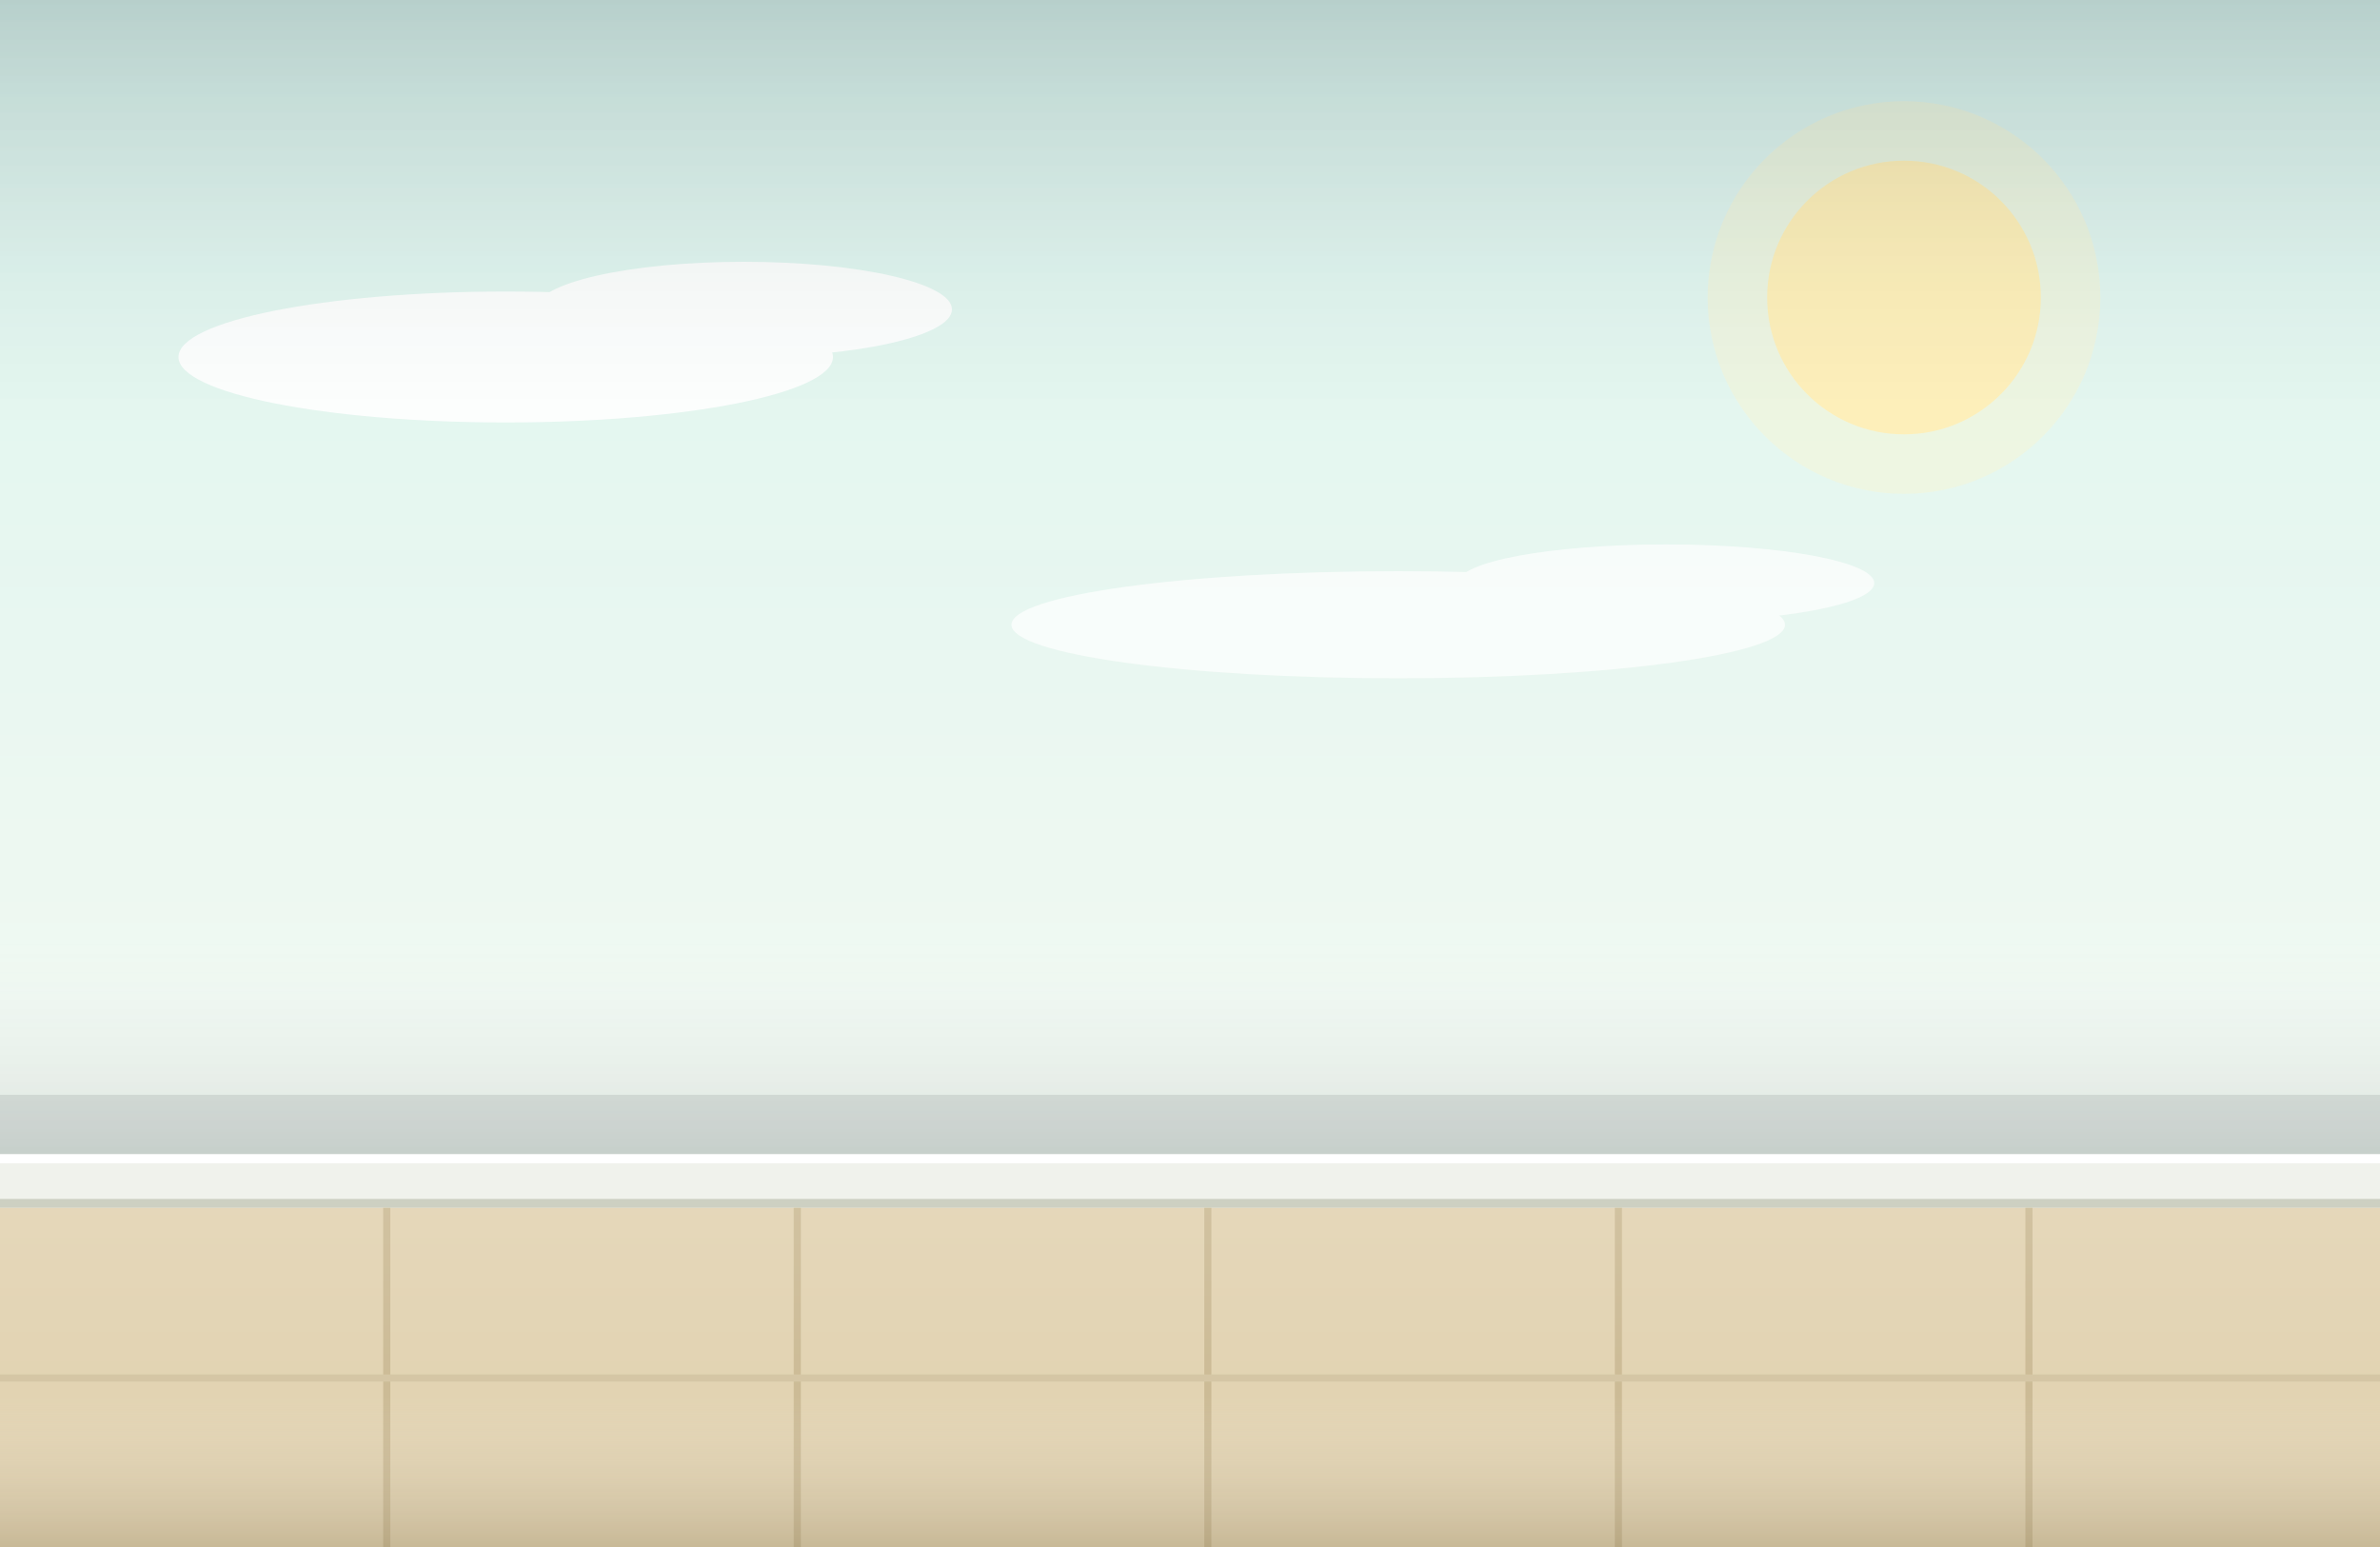
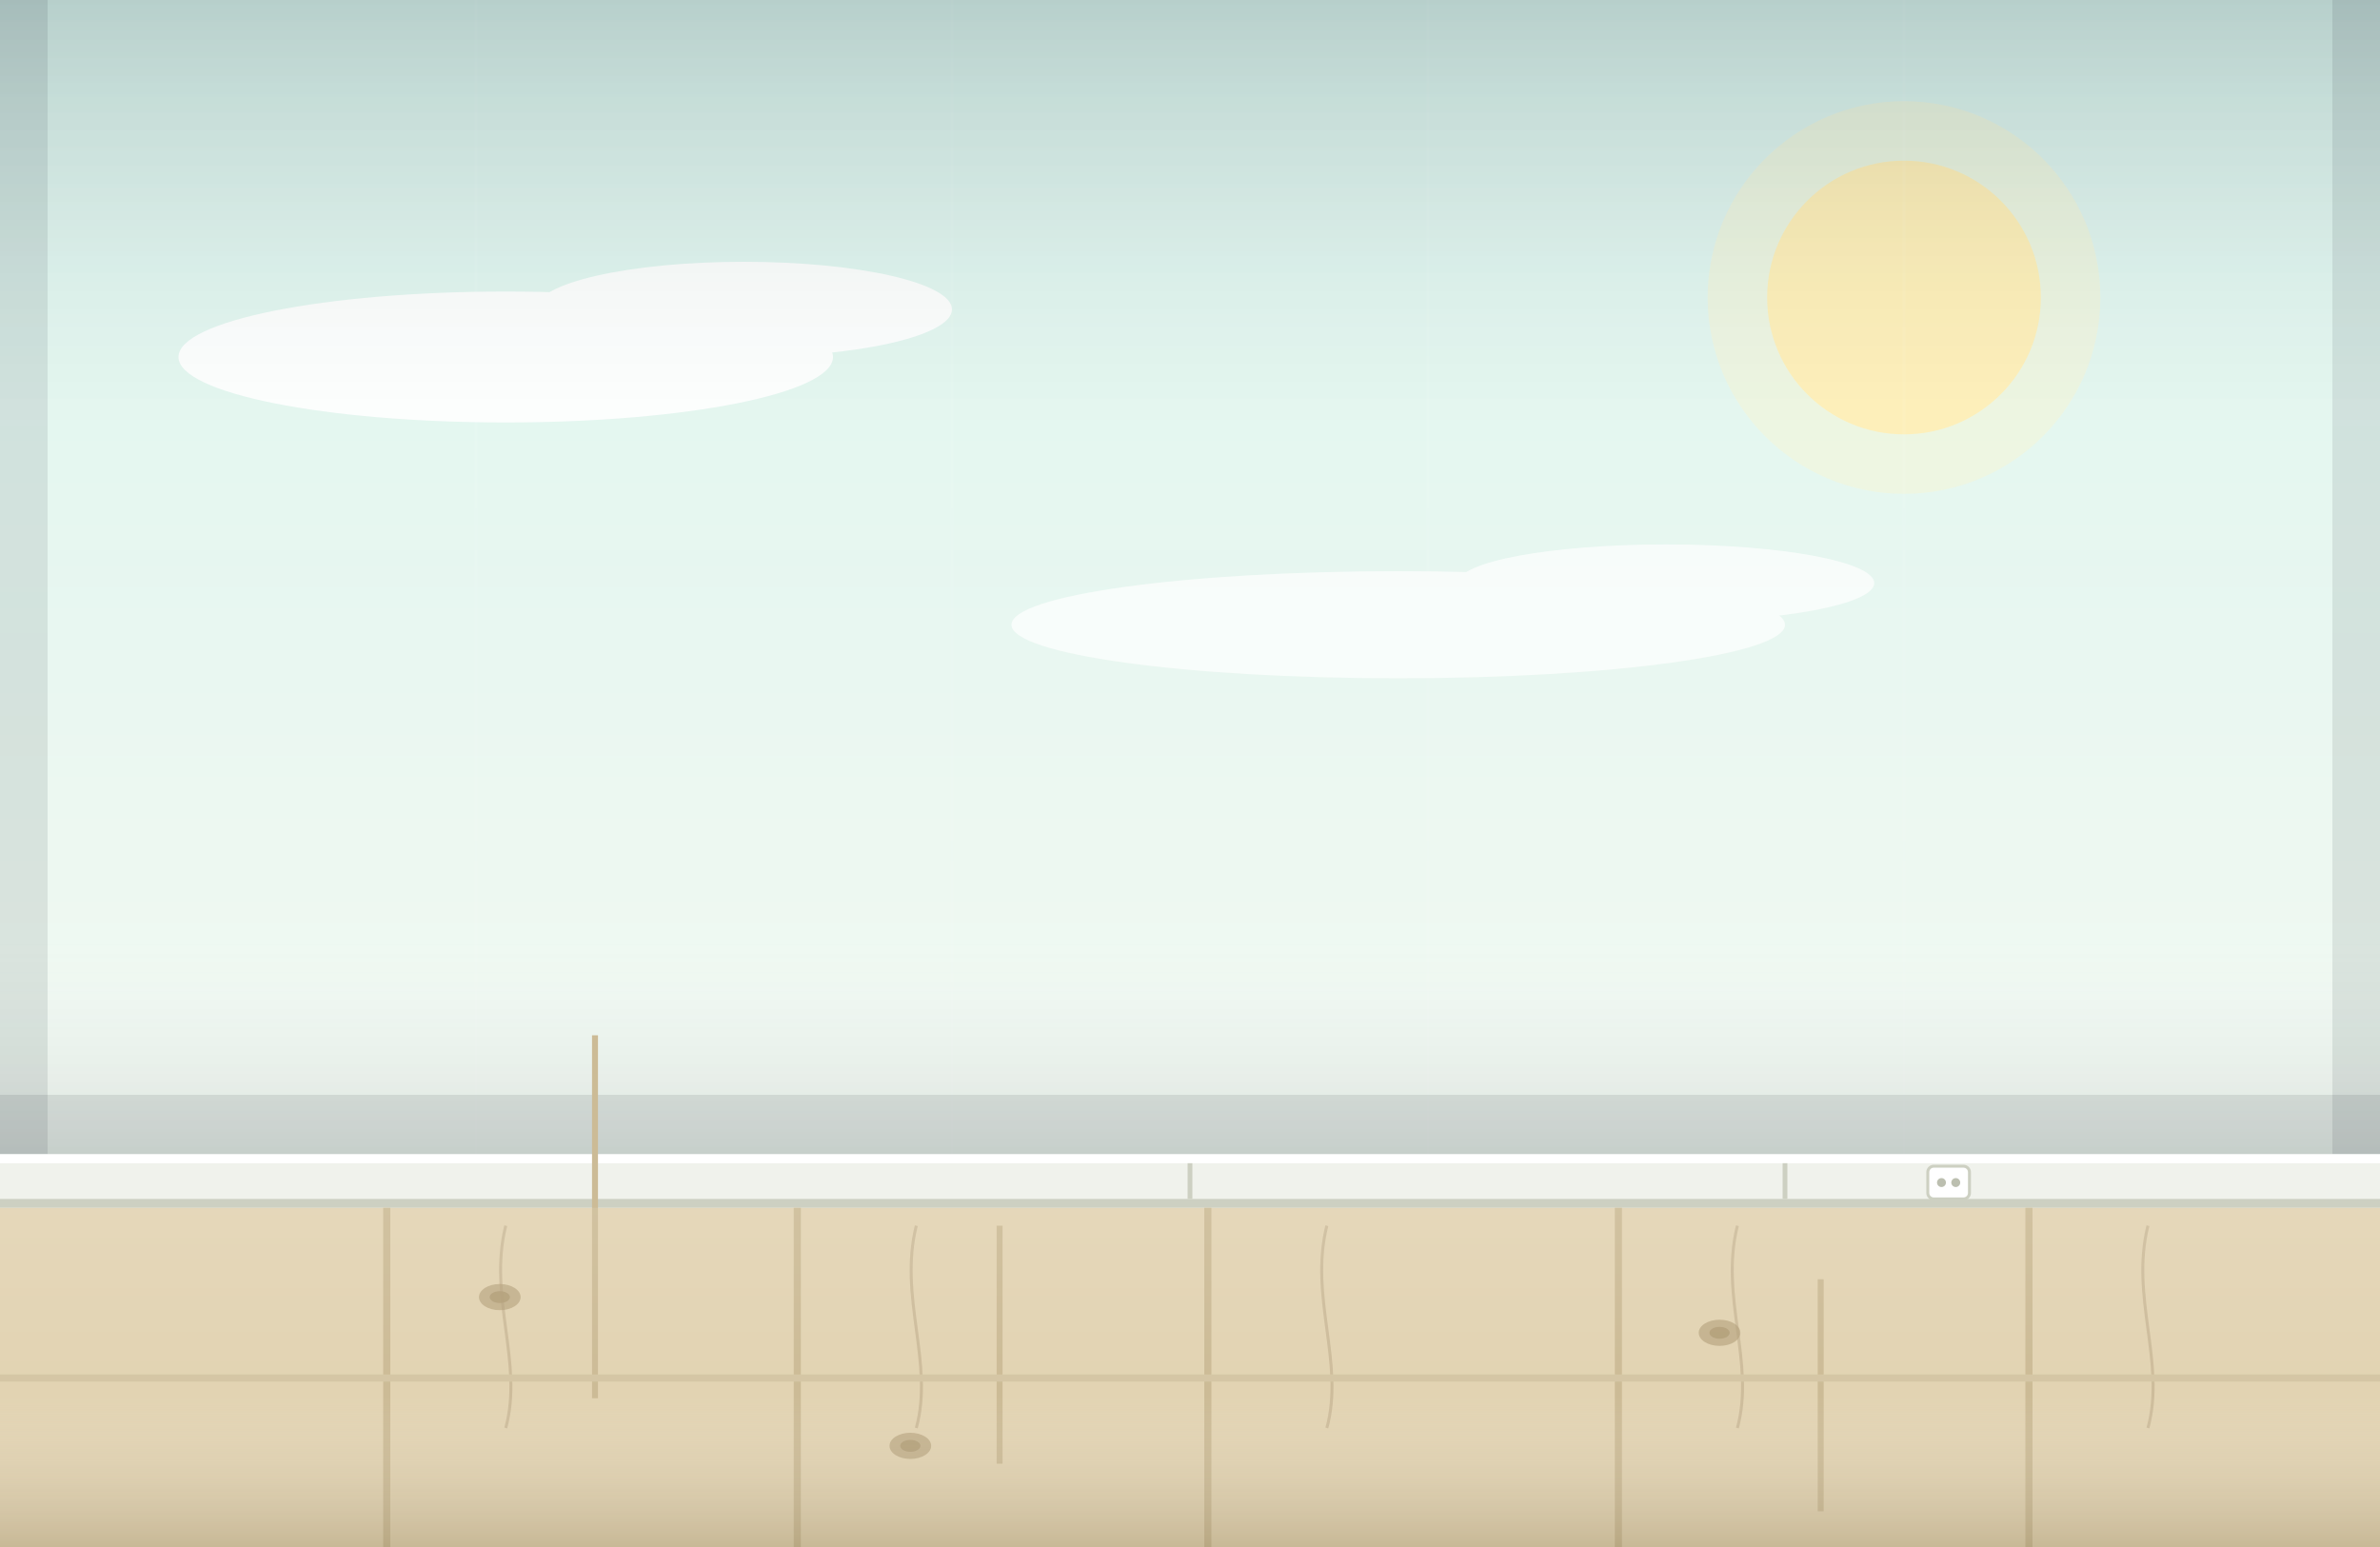
<svg xmlns="http://www.w3.org/2000/svg" viewBox="0 0 800 520" preserveAspectRatio="xMidYMid slice">
  <style>
    .st { animation: twinkle 2.6s ease-in-out infinite; }
    @keyframes twinkle { 0%, 100% { opacity: 0.25; } 50% { opacity: 1; } }
    .rain { animation: fall 1.6s linear infinite; }
    @keyframes fall { 0% { transform: translateY(-140px); } 100% { transform: translateY(0); } }
    .pt { animation: petal 8s linear infinite; }
    .pt.p2 { animation-duration: 10s; animation-delay: 2.6s; }
    .pt.p3 { animation-duration: 9s; animation-delay: 5s; }
    @keyframes petal { 0% { transform: translate(0, -20px) rotate(0deg); opacity: 0; } 12% { opacity: 1; } 88% { opacity: 1; } 100% { transform: translate(-60px, 420px) rotate(300deg); opacity: 0; } }
    .mist1 { animation: mbreath 9s ease-in-out infinite alternate; }
    .mist2 { animation: mbreath 12s ease-in-out infinite alternate; animation-delay: 2s; }
    @keyframes mbreath { 0% { opacity: 0.5; } 100% { opacity: 0.85; } }
  </style>
  <defs>
    <linearGradient id="wp" x1="0" y1="0" x2="0" y2="1">
      <stop offset="0" stop-color="#d8f3ec" />
      <stop offset="1" stop-color="#f4faf3" />
    </linearGradient>
    <linearGradient id="wallGlow" x1="0" y1="0" x2="0" y2="1">
      <stop offset="0" stop-color="#0a1420" stop-opacity="0.16" />
      <stop offset="0.35" stop-color="#ffffff" stop-opacity="0.07" />
      <stop offset="0.8" stop-color="#ffffff" stop-opacity="0.02" />
      <stop offset="1" stop-color="#0a1420" stop-opacity="0.12" />
    </linearGradient>
    <linearGradient id="floorShade" x1="0" y1="0" x2="0" y2="1">
      <stop offset="0" stop-color="#ffffff" stop-opacity="0.1" />
      <stop offset="0.55" stop-color="#ffffff" stop-opacity="0" />
      <stop offset="1" stop-color="#8a7a56" stop-opacity="0.3" />
    </linearGradient>
  </defs>
  <rect width="800" height="395" fill="url(#wp)" />
  <circle cx="640" cy="100" r="46" fill="#ffeaa6" opacity="0.9" />
  <circle cx="640" cy="100" r="66" fill="#fff3c4" opacity="0.35" />
  <g fill="#ffffff" opacity="0.9">
    <ellipse cx="170" cy="120" rx="110" ry="22" />
    <ellipse cx="250" cy="104" rx="70" ry="16" />
  </g>
  <g fill="#ffffff" opacity="0.7">
    <ellipse cx="470" cy="210" rx="130" ry="18" />
    <ellipse cx="560" cy="196" rx="70" ry="13" />
  </g>
+   <line x1="160" y1="0" x2="160" y2="388" stroke="#ffffff" stroke-width="1" opacity="0.06" />
+   <line x1="320" y1="0" x2="320" y2="388" stroke="#ffffff" stroke-width="1" opacity="0.06" />
+   <line x1="480" y1="0" x2="480" y2="388" stroke="#ffffff" stroke-width="1" opacity="0.06" />
+   <line x1="640" y1="0" x2="640" y2="388" stroke="#ffffff" stroke-width="1" opacity="0.06" />
+   <rect width="16" height="388" fill="#0a1420" opacity="0.10" />
+   <rect x="784" width="16" height="388" fill="#0a1420" opacity="0.10" />
  <rect width="800" height="395" fill="url(#wallGlow)" />
  <rect y="368" width="800" height="20" fill="#0a1420" opacity="0.10" />
  <rect y="388" width="800" height="18" fill="#f0f2ec" />
  <rect y="388" width="800" height="3" fill="#ffffff" />
+   <line x1="200" y1="391" x2="200" y2="403" stroke="#cdd0c2" stroke-width="1.6" />
+   <line x1="400" y1="391" x2="400" y2="403" stroke="#cdd0c2" stroke-width="1.6" />
+   <line x1="600" y1="391" x2="600" y2="403" stroke="#cdd0c2" stroke-width="1.6" />
  <rect y="403" width="800" height="3" fill="#cdd0c2" />
+   <g>
+     <rect x="648" y="392" width="14" height="11" rx="2" fill="#ffffff" stroke="#cdd0c2" stroke-width="1" />
+     <circle cx="652.6" cy="397.5" r="1.5" fill="#bcbfb0" />
+     <circle cx="657.4" cy="397.5" r="1.5" fill="#bcbfb0" />
+   </g>
  <rect y="406" width="800" height="114" fill="#e2d3b2" />
  <g>
    <line x1="130" y1="406" x2="130" y2="520" stroke="#ccbb96" stroke-width="2.4" />
    <line x1="268" y1="406" x2="268" y2="520" stroke="#ccbb96" stroke-width="2.4" />
    <line x1="406" y1="406" x2="406" y2="520" stroke="#ccbb96" stroke-width="2.4" />
    <line x1="544" y1="406" x2="544" y2="520" stroke="#ccbb96" stroke-width="2.4" />
    <line x1="682" y1="406" x2="682" y2="520" stroke="#ccbb96" stroke-width="2.4" />
  </g>
+   <g>
+     <line x1="200" y1="470" x2="200" y2="348" stroke="#ccbb96" stroke-width="2" />
+     <line x1="336" y1="412" x2="336" y2="492" stroke="#ccbb96" stroke-width="2" />
+     <line x1="612" y1="430" x2="612" y2="508" stroke="#ccbb96" stroke-width="2" />
+   </g>
+   <g>
+     <path d="M170 412 C164 436 176 458 170 480" stroke="#bca988" stroke-width="1" fill="none" opacity="0.55" />
+     <path d="M308 412 C302 436 314 458 308 480" stroke="#bca988" stroke-width="1" fill="none" opacity="0.55" />
+     <path d="M446 412 C440 436 452 458 446 480" stroke="#bca988" stroke-width="1" fill="none" opacity="0.55" />
+     <path d="M584 412 C578 436 590 458 584 480" stroke="#bca988" stroke-width="1" fill="none" opacity="0.55" />
+     <path d="M722 412 C716 436 728 458 722 480" stroke="#bca988" stroke-width="1" fill="none" opacity="0.55" />
+   </g>
+   <g>
+     <ellipse cx="168" cy="436" rx="7" ry="4.4" fill="#b09c76" opacity="0.6" />
+     <ellipse cx="168" cy="436" rx="3.4" ry="2" fill="#b09c76" opacity="0.8" />
+     <ellipse cx="306" cy="486" rx="7" ry="4.4" fill="#b09c76" opacity="0.6" />
+     <ellipse cx="306" cy="486" rx="3.4" ry="2" fill="#b09c76" opacity="0.8" />
+     <ellipse cx="578" cy="448" rx="7" ry="4.4" fill="#b09c76" opacity="0.6" />
+     <ellipse cx="578" cy="448" rx="3.4" ry="2" fill="#b09c76" opacity="0.8" />
+   </g>
  <rect y="462" width="800" height="2.4" fill="#d5c6a4" />
  <rect y="406" width="800" height="114" fill="url(#floorShade)" />
</svg>
